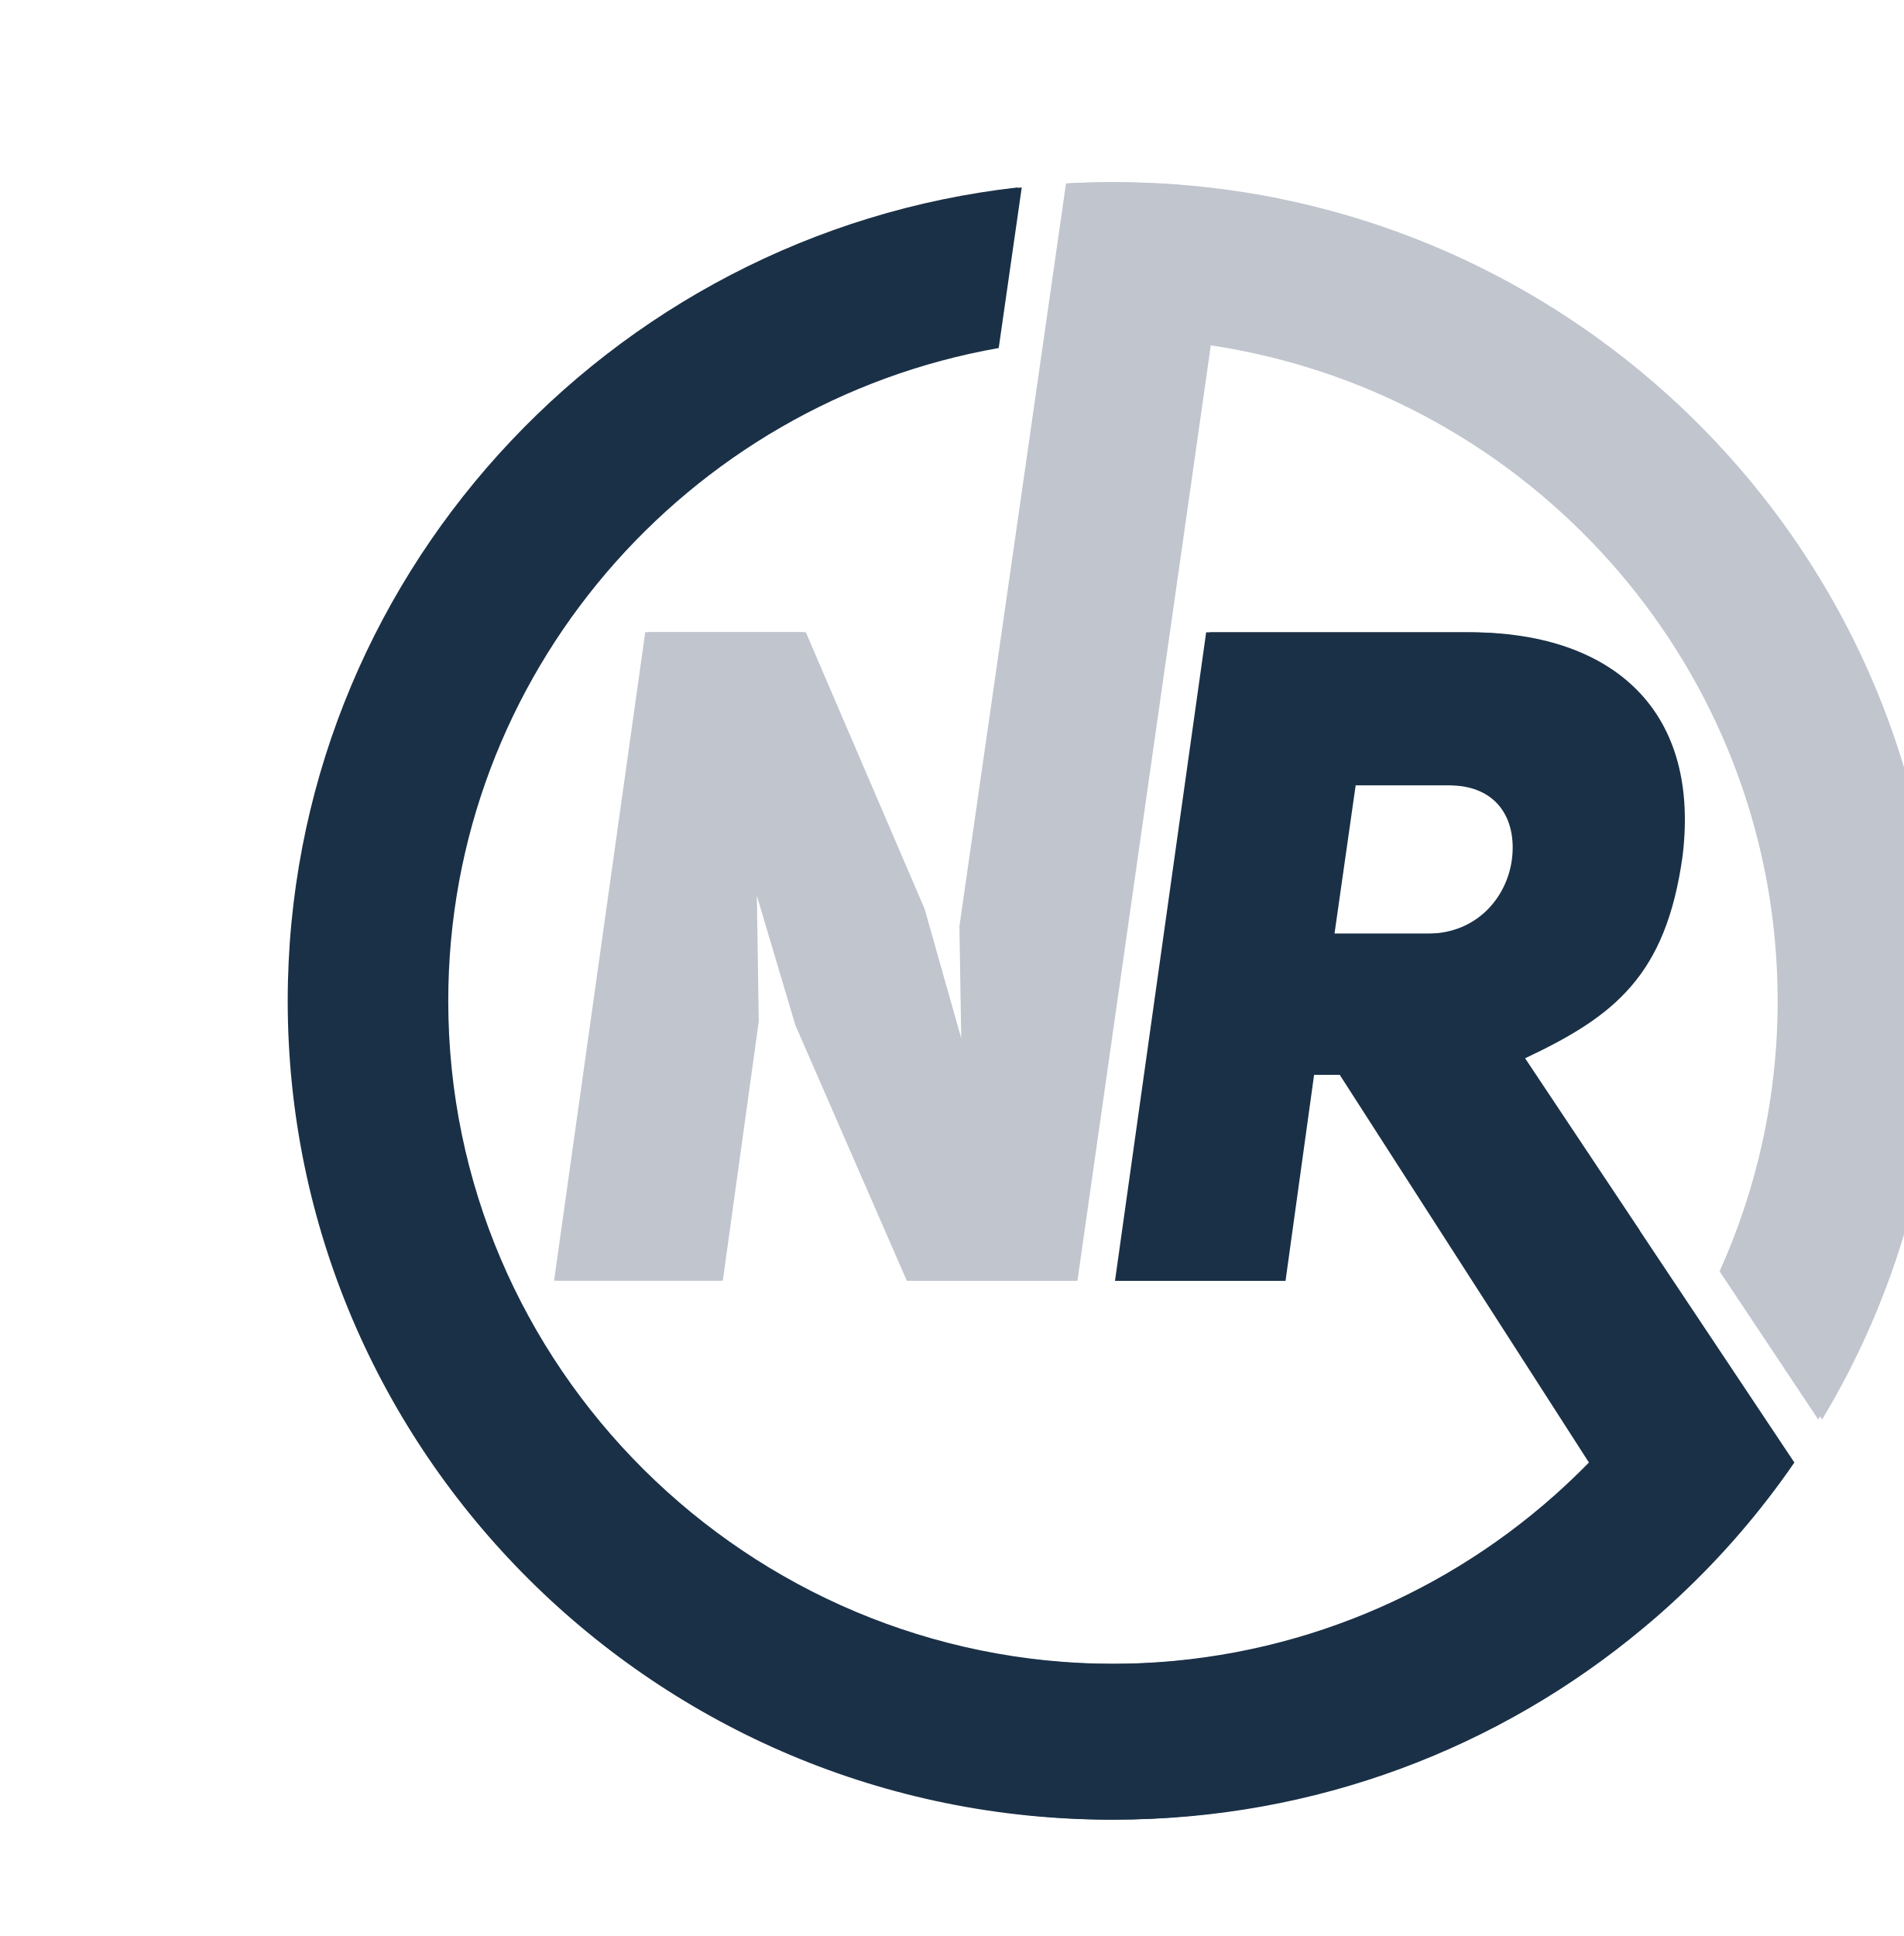
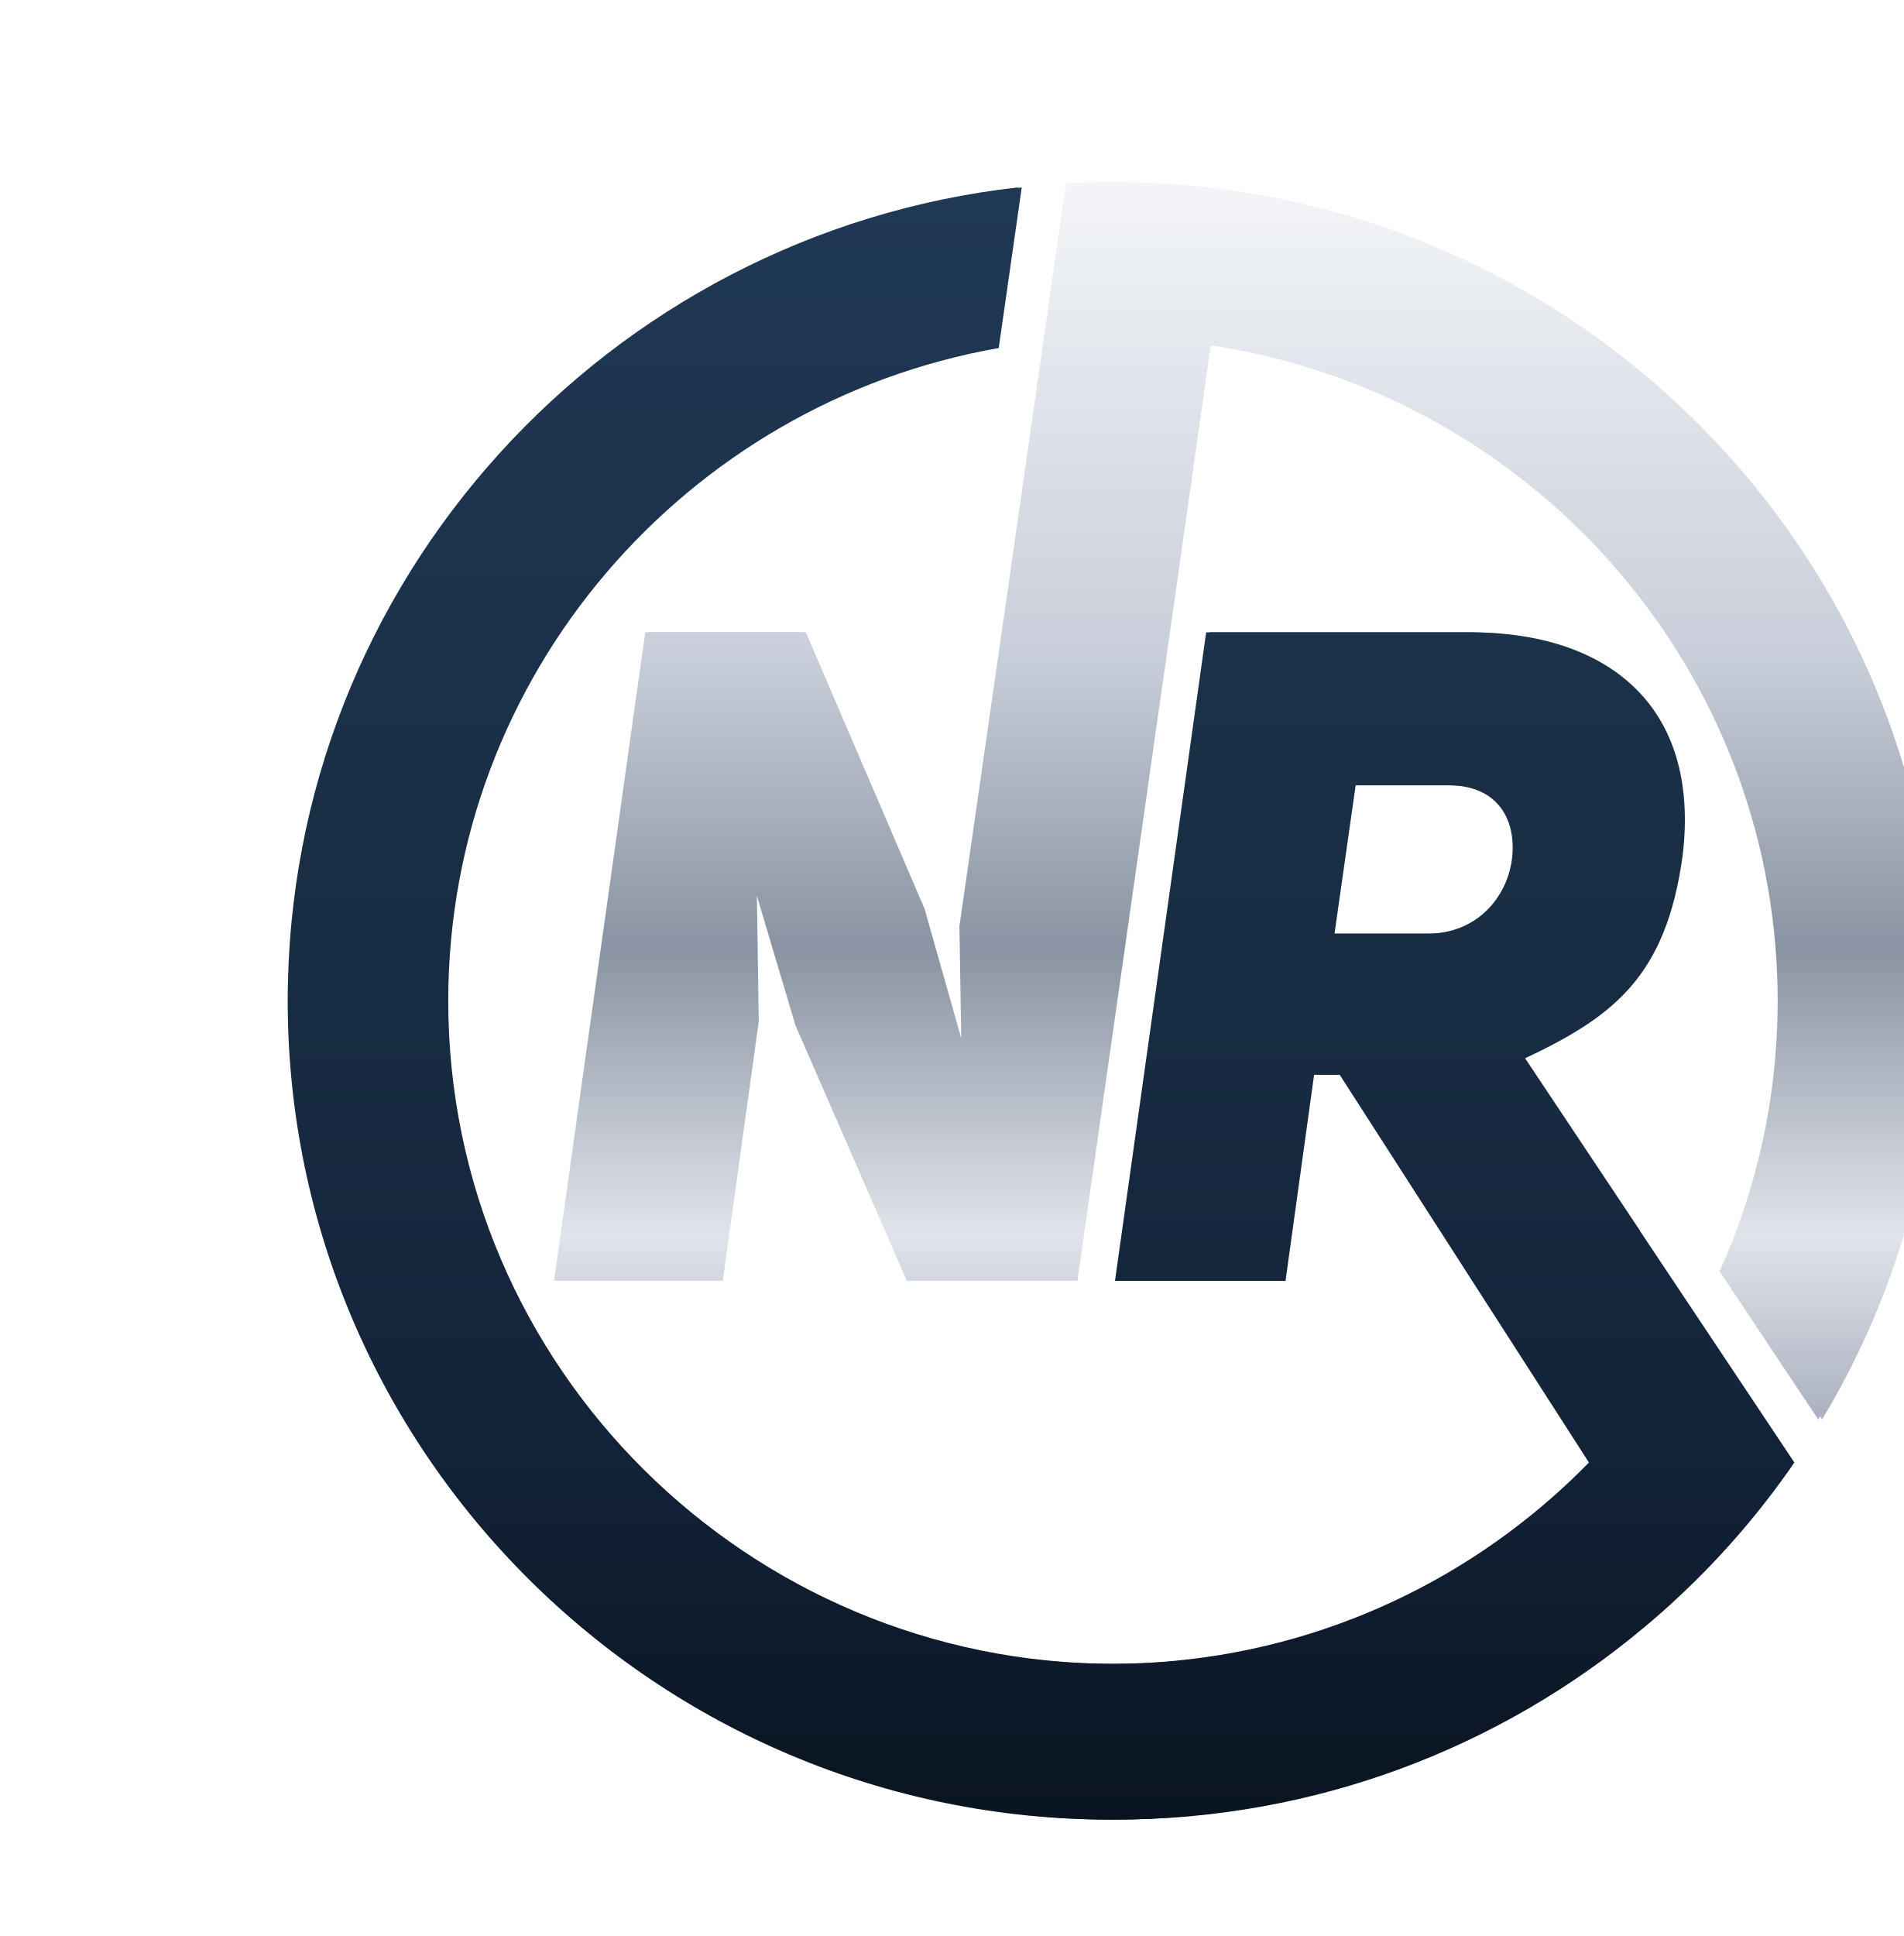
<svg xmlns="http://www.w3.org/2000/svg" id="Layer_1" version="1.1" viewBox="365 380 295 300">
  <defs>
    <linearGradient id="navyGrad" x1="0" y1="0" x2="0" y2="1">
-       <stop offset="0%" stop-color="#1A3047" />
-       <stop offset="100%" stop-color="#1A3047" />
+       <stop offset="0%" stop-color="#1F3855" />
+       <stop offset="35%" stop-color="#1A3047" />
+       <stop offset="75%" stop-color="#13243A" />
+       <stop offset="100%" stop-color="#0A1421" />
+     </linearGradient>
+     <linearGradient id="steelGrad" x1="0" y1="0" x2="0" y2="1">
+       <stop offset="0%" stop-color="#F3F5F8" />
+       <stop offset="38%" stop-color="#C9CFDA" />
+       <stop offset="62%" stop-color="#8A93A3" />
+       <stop offset="85%" stop-color="#E0E4EA" />
+       <stop offset="100%" stop-color="#AAB1BF" />
    </linearGradient>
    <style>
      .st0 {
-         fill: #C0C5CE;
+         fill: url(#steelGrad);
      }

      .st1 {
        fill: url(#navyGrad);
      }

      .st2 {
        fill: url(#navyGrad);
      }
    </style>
  </defs>
  <g>
    <path class="st2" d="M618.56,570.7l-17.8-26.71c13.85-6.53,21.84-12.78,24.41-31.37,2.85-23.57-11.99-34.64-32.84-34.64h-40.4l-14.13,100.5h25.83l4.43-31.94h4.56l28.56,44.42,10.07,15.67c-1.72,1.76-3.51,3.46-5.35,5.1-18.27,16.22-42.36,26.1-68.73,26.1-56.96,0-103.3-46.08-103.3-102.72,0-50.54,36.9-92.68,85.31-101.18l3.57-24.89c-63.58,7.15-113.16,60.96-113.16,126.07,0,69.95,57.24,126.86,127.58,126.86,31.17,0,59.77-11.18,81.94-29.71,1.88-1.56,3.72-3.18,5.5-4.86,6.69-6.25,12.69-13.22,17.88-20.77l-14.76-22.14-9.19-13.78ZM599.33,513.04c-.7,5.82-5.28,11.64-13.13,11.64h-14.98l3.28-22.99h14.99c7.56,0,10.56,5.25,9.84,11.36Z" />
    <path class="st0" d="M562.66,410.76c-2.38-.47-4.77-.89-7.19-1.23-5.97-.86-12.08-1.3-18.28-1.3-2.34,0-4.67.06-6.98.19l-3.51,24.48-3.47,24.21-9.54,66.42.28,17.32-.57.14-5.71-20.16-18.41-42.87h-24.28l-14.13,100.5h25.55l5.57-40.17-.29-19.44.57-.14,6,20.16,17.27,39.6h25.84l17.64-123.68,3.04-21.36c2.43.35,4.82.78,7.19,1.3,46.41,10.07,81.25,51.25,81.25,100.37,0,14.92-3.22,29.09-9,41.9l15.29,22.96c11.42-18.98,17.98-41.17,17.98-64.85,0-61.29-43.92-112.57-102.11-124.34Z" />
  </g>
  <g>
    <path class="st1" d="M619.16,570.7l-17.8-26.71c13.85-6.53,21.84-12.78,24.41-31.37,2.85-23.57-11.99-34.64-32.84-34.64h-40.4l-14.13,100.5h25.83l4.43-31.94h4.56l28.56,44.42,10.07,15.67c-1.72,1.76-3.51,3.46-5.35,5.1-18.27,16.22-42.36,26.1-68.73,26.1-56.96,0-103.3-46.08-103.3-102.72,0-50.54,36.9-92.68,85.31-101.18l3.57-24.89c-63.58,7.15-113.16,60.96-113.16,126.07,0,69.95,57.24,126.86,127.58,126.86,31.17,0,59.77-11.18,81.94-29.71,1.88-1.56,3.72-3.18,5.5-4.86,6.69-6.25,12.69-13.22,17.88-20.77l-14.76-22.14-9.19-13.78ZM599.93,513.04c-.7,5.82-5.28,11.64-13.13,11.64h-14.98l3.28-22.99h14.99c7.56,0,10.56,5.25,9.84,11.36Z" />
    <path class="st0" d="M563.26,410.76c-2.38-.47-4.77-.89-7.19-1.23-5.97-.86-12.08-1.3-18.28-1.3-2.34,0-4.67.06-6.98.19l-3.51,24.48-3.47,24.21-9.54,66.42.28,17.32-.57.14-5.71-20.16-18.41-42.87h-24.28l-14.13,100.5h25.55l5.57-40.17-.29-19.44.57-.14,6,20.16,17.27,39.6h25.84l17.64-123.68,3.04-21.36c2.43.35,4.82.78,7.19,1.3,46.41,10.07,81.25,51.25,81.25,100.37,0,14.92-3.22,29.09-9,41.9l15.29,22.96c11.42-18.98,17.98-41.17,17.98-64.85,0-61.29-43.92-112.57-102.11-124.34Z" />
  </g>
</svg>
